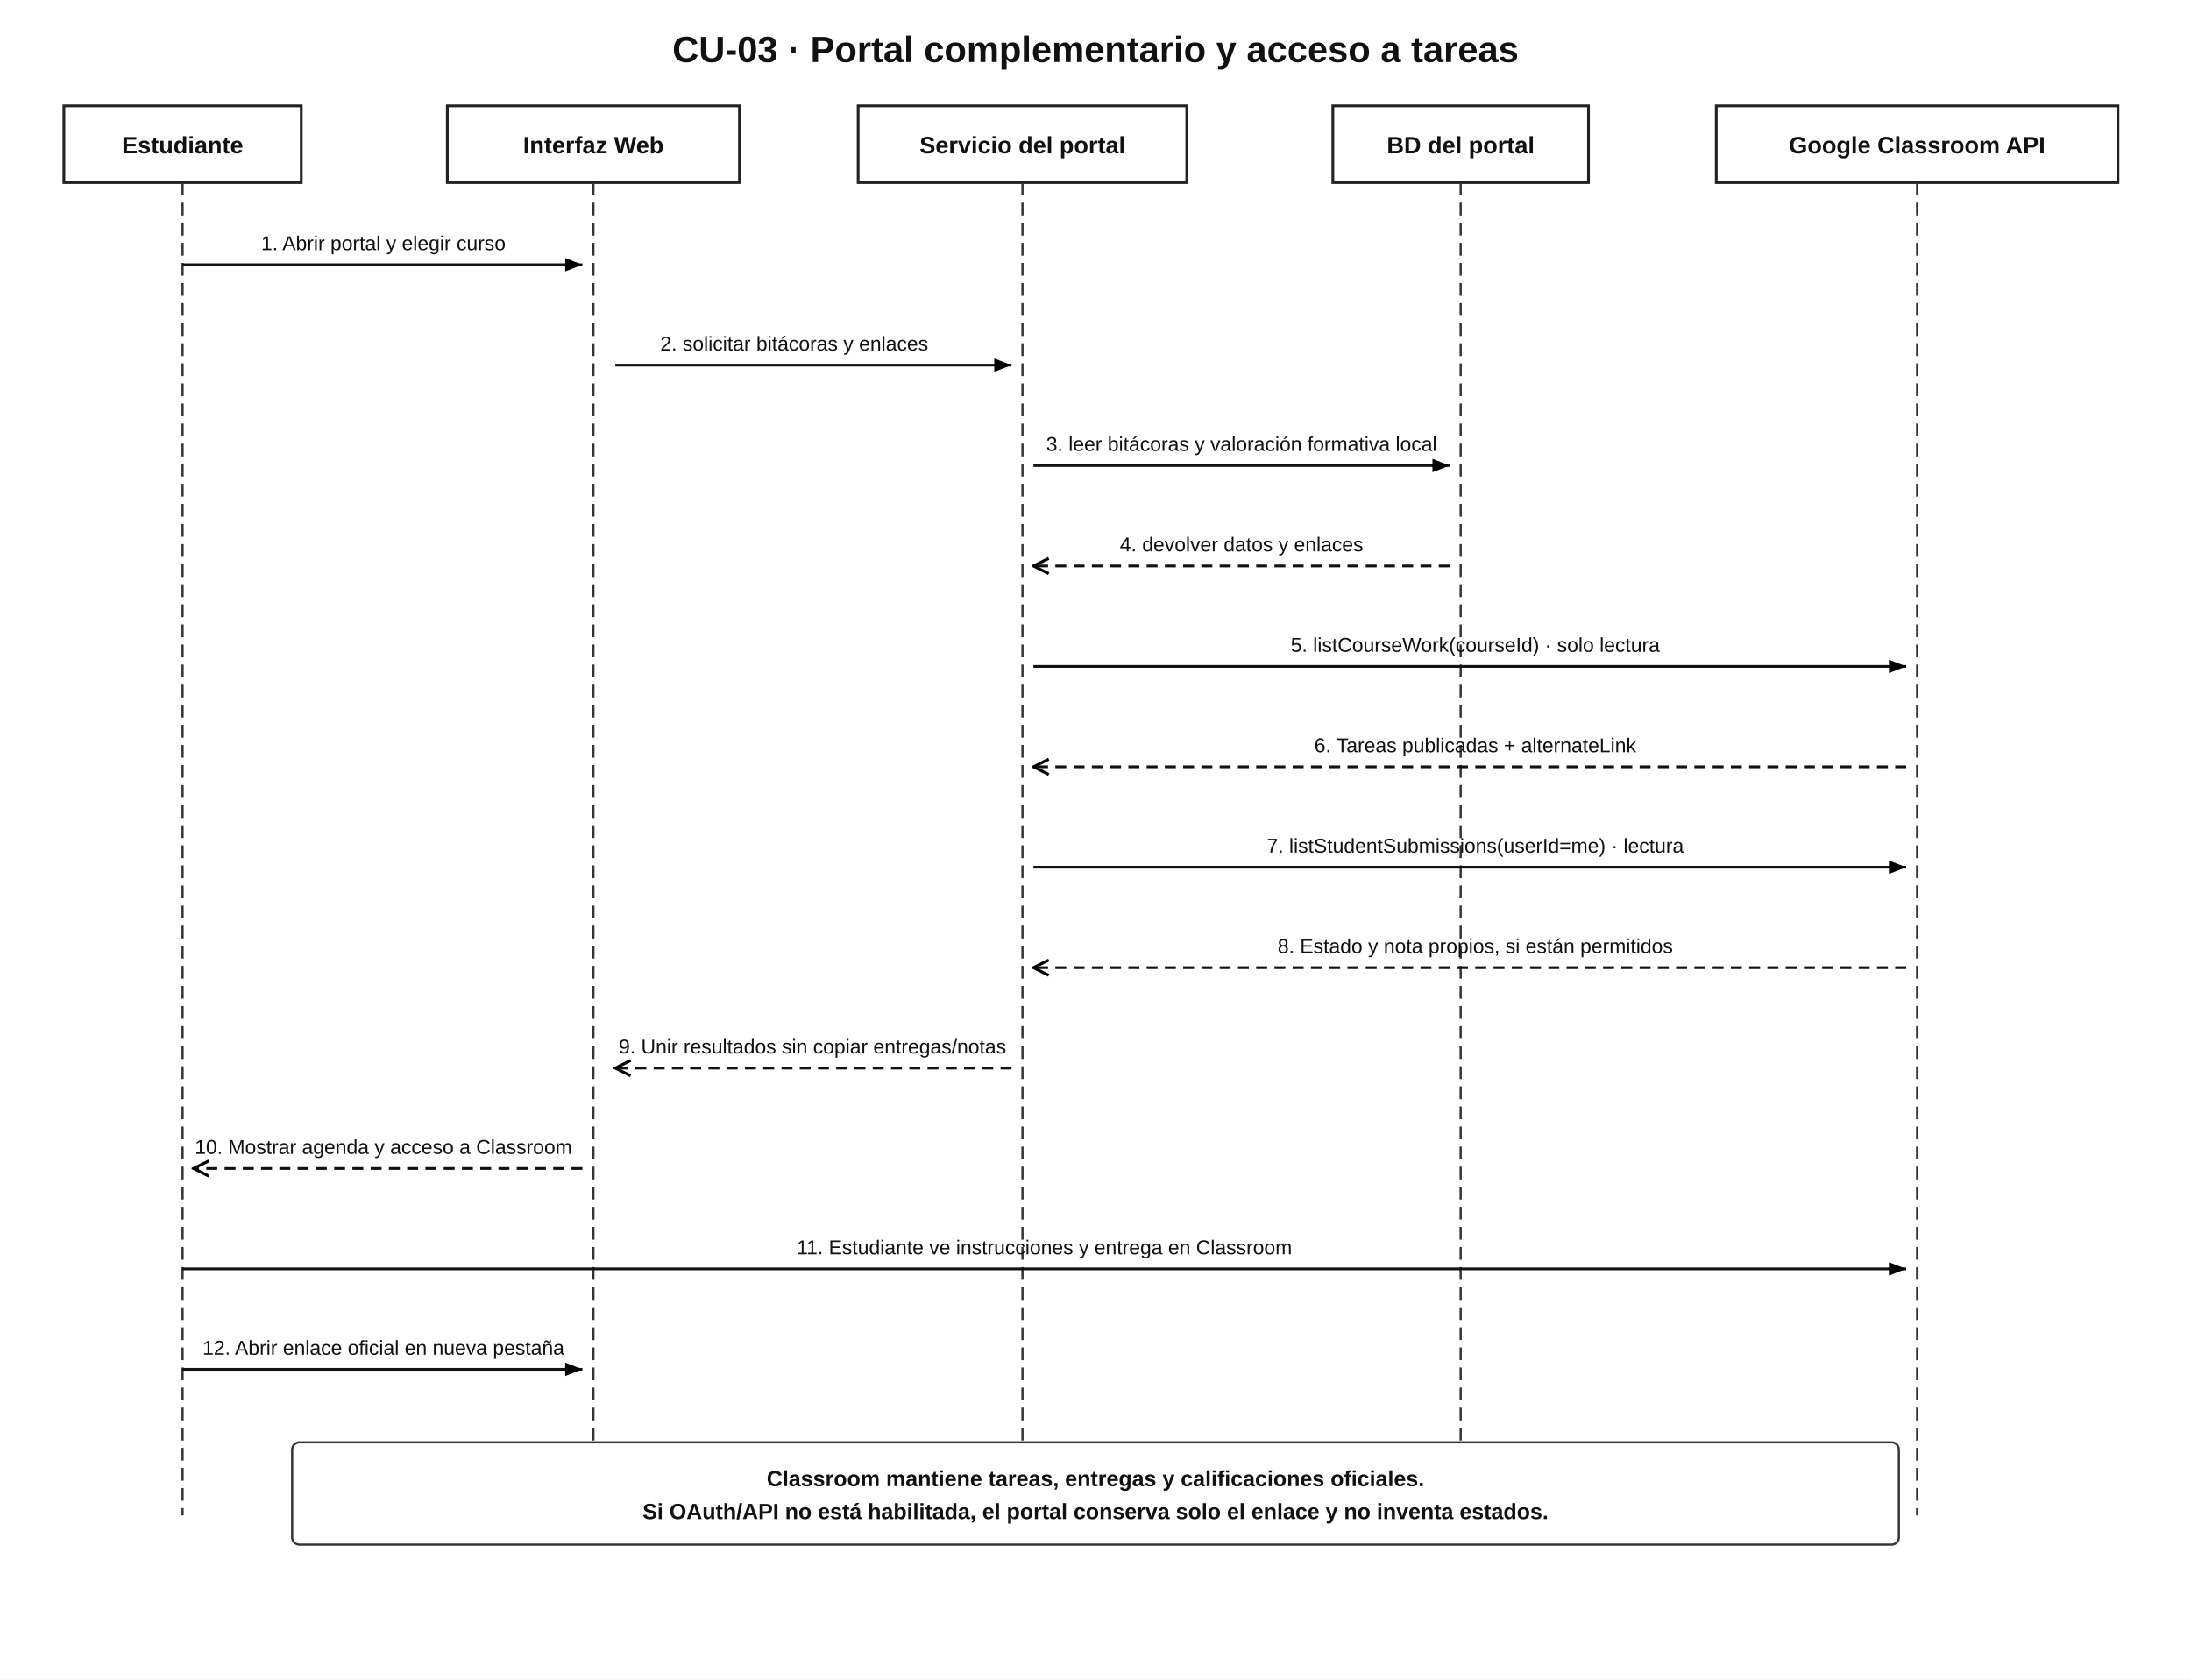
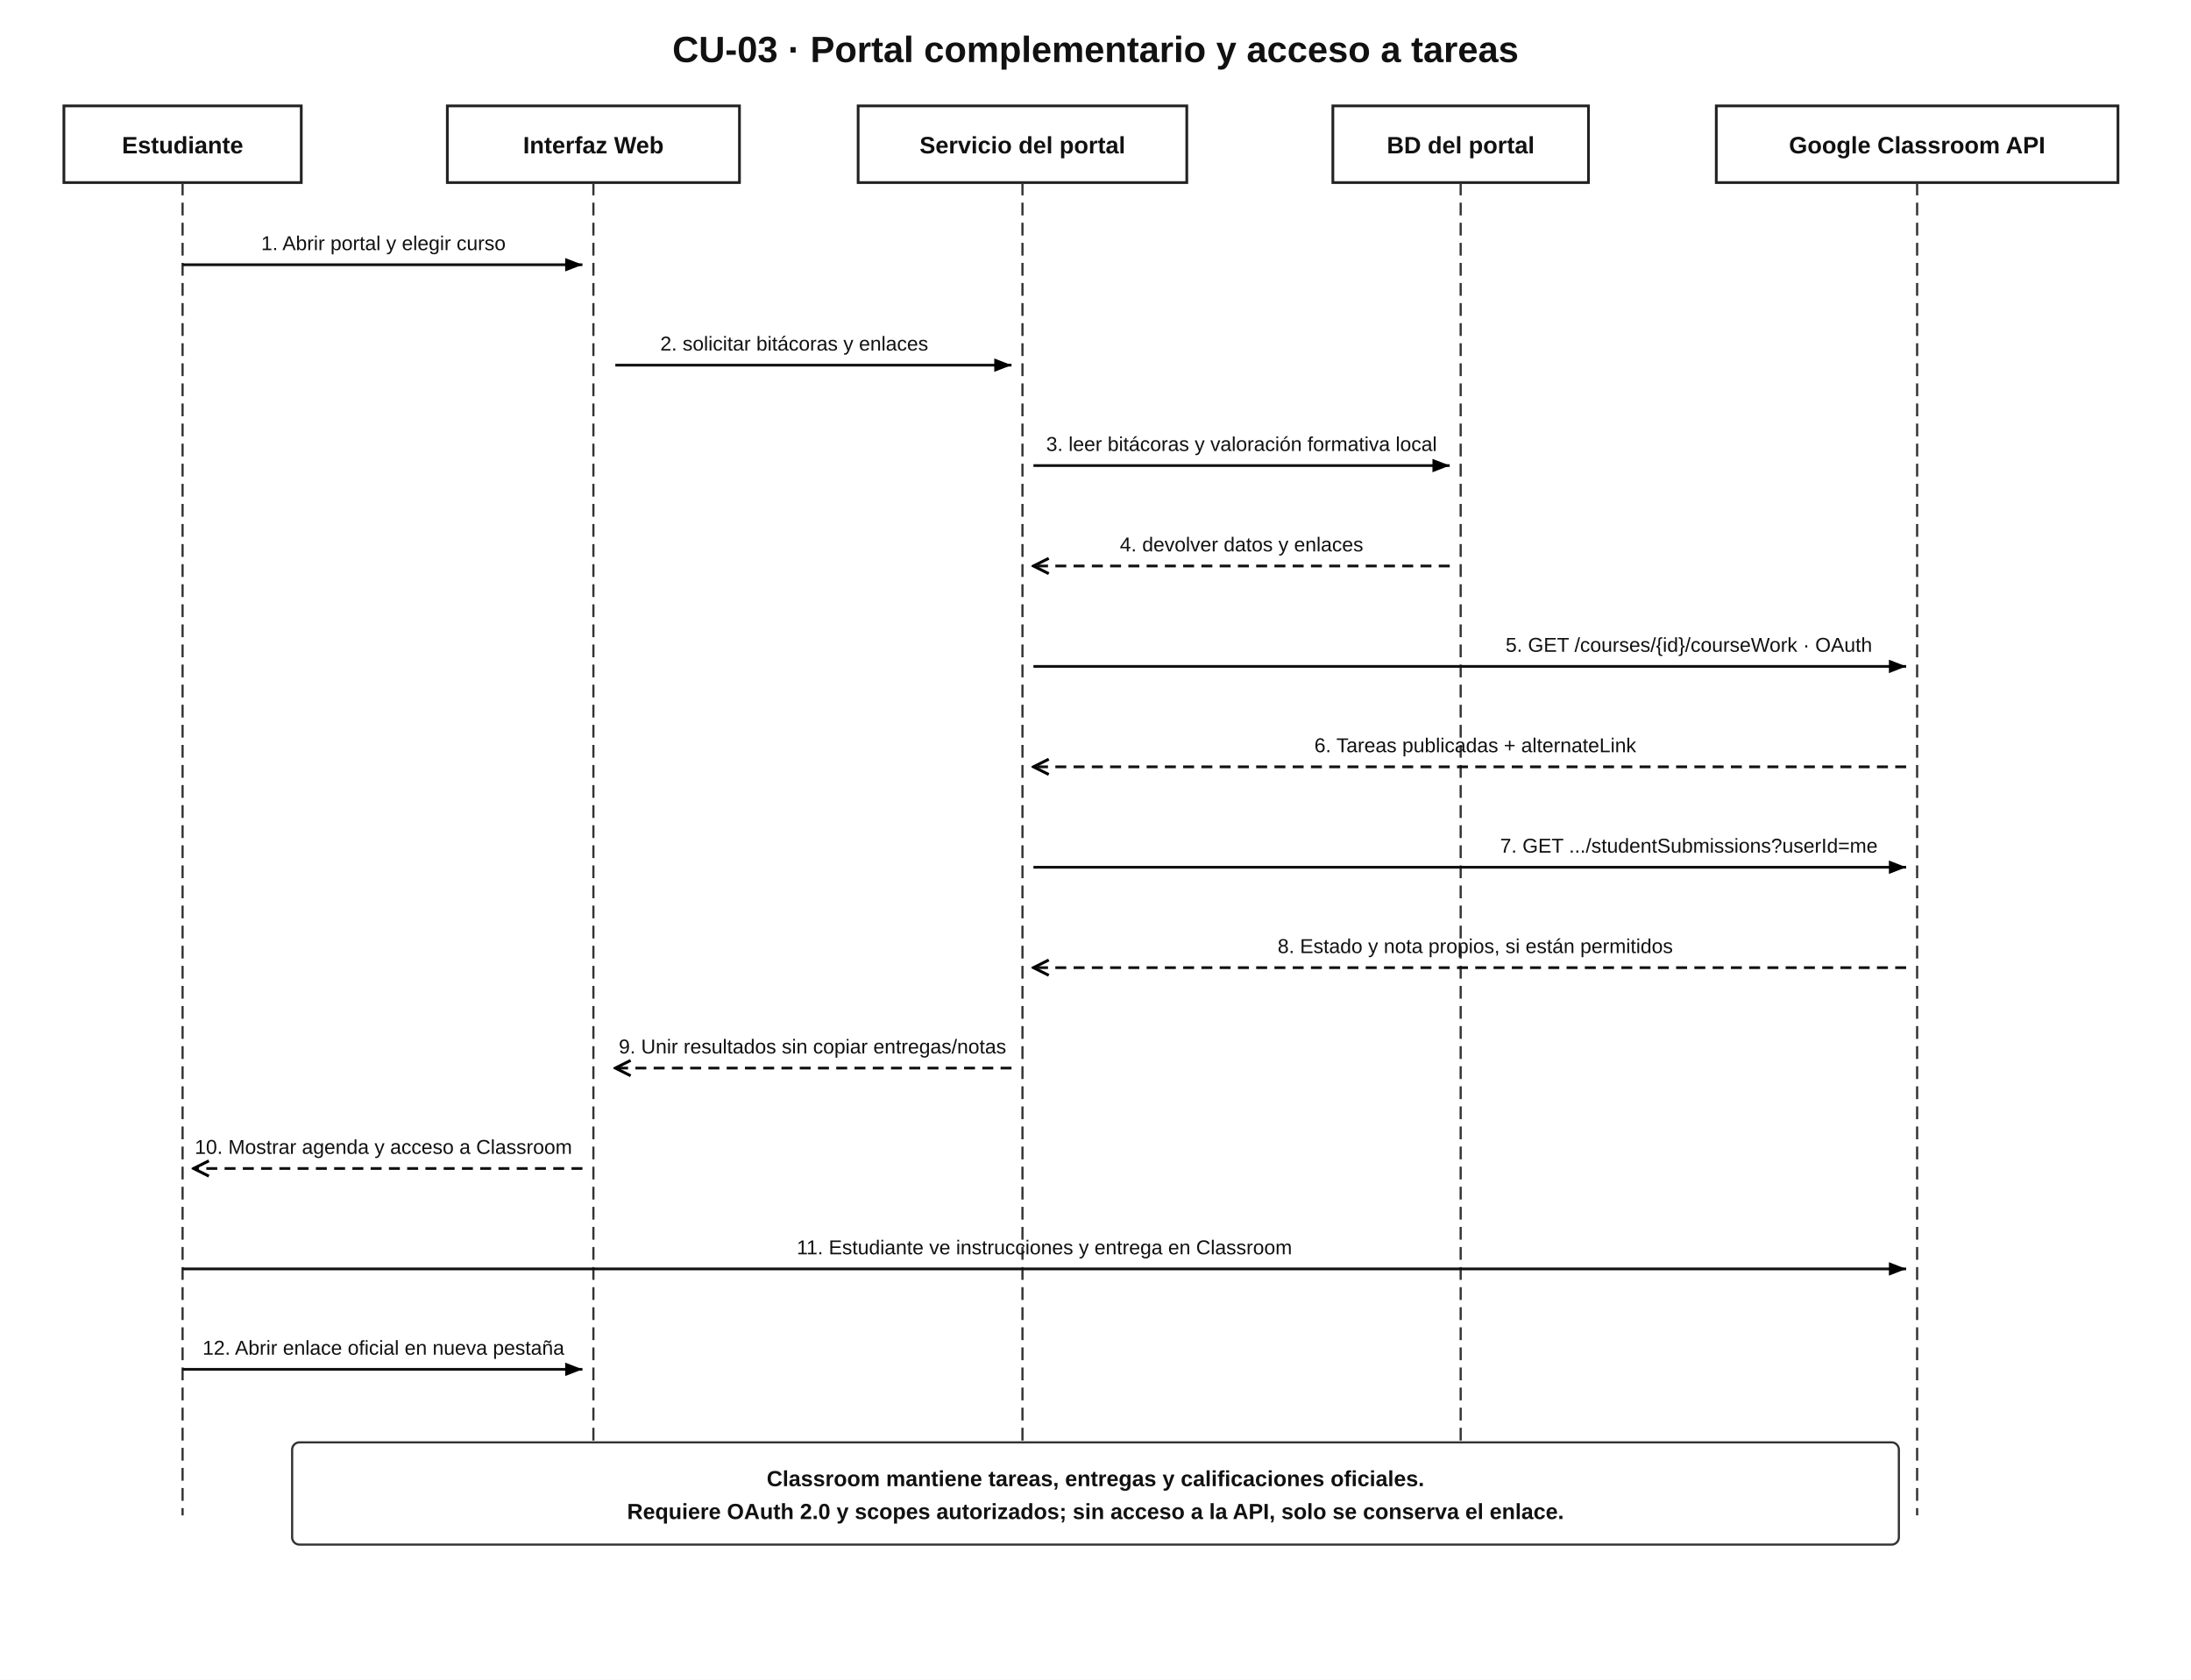
<svg xmlns="http://www.w3.org/2000/svg" width="1200" height="920" viewBox="0 0 1200 920" role="img" aria-labelledby="title desc">
  <defs>
    <marker id="seqArrow" viewBox="0 0 10 10" refX="9" refY="5" markerWidth="7" markerHeight="7" orient="auto">
      <path d="M0 1.5L9 5L0 8.5z" fill="#000" />
    </marker>
    <marker id="seqReturn" viewBox="0 0 10 10" refX="9" refY="5" markerWidth="7" markerHeight="7" orient="auto">
      <path d="M1 1L9 5L1 9" fill="none" stroke="#000" stroke-width="1.5" />
    </marker>
    <style>text{font-family:Arial,sans-serif;fill:#111}.title{font-size:20px;font-weight:700}.actor{font-size:13px;font-weight:700;text-anchor:middle}.msg{font-size:11px;text-anchor:middle}.note{font-size:12px;font-weight:600}.life{stroke:#333;stroke-width:1.2;stroke-dasharray:7 4}.head{fill:#fff;stroke:#222;stroke-width:1.5}.msgline{stroke:#111;stroke-width:1.5}.return{stroke-dasharray:6 4}</style>
  </defs>
  <rect width="1200" height="920" fill="#fff" />
  <text class="title" x="600" y="34" text-anchor="middle">CU-03 · Portal complementario y acceso a tareas</text>
  <g>
    <rect class="head" x="35" y="58" width="130" height="42" />
    <text class="actor" x="100" y="84">Estudiante</text>
    <line class="life" x1="100" y1="100" x2="100" y2="830" />
    <rect class="head" x="245" y="58" width="160" height="42" />
    <text class="actor" x="325" y="84">Interfaz Web</text>
    <line class="life" x1="325" y1="100" x2="325" y2="830" />
    <rect class="head" x="470" y="58" width="180" height="42" />
    <text class="actor" x="560" y="84">Servicio del portal</text>
    <line class="life" x1="560" y1="100" x2="560" y2="830" />
    <rect class="head" x="730" y="58" width="140" height="42" />
    <text class="actor" x="800" y="84">BD del portal</text>
    <line class="life" x1="800" y1="100" x2="800" y2="830" />
    <rect class="head" x="940" y="58" width="220" height="42" />
    <text class="actor" x="1050" y="84">Google Classroom API</text>
    <line class="life" x1="1050" y1="100" x2="1050" y2="830" />
  </g>
  <g class="msgline" marker-end="url(#seqArrow)">
    <line x1="100" y1="145" x2="319" y2="145" />
    <line x1="337" y1="200" x2="554" y2="200" />
    <line x1="566" y1="255" x2="794" y2="255" />
    <line x1="566" y1="365" x2="1044" y2="365" />
    <line x1="566" y1="475" x2="1044" y2="475" />
    <line x1="100" y1="695" x2="1044" y2="695" />
    <line x1="100" y1="750" x2="319" y2="750" />
  </g>
  <g class="msgline return" marker-end="url(#seqReturn)">
    <line x1="794" y1="310" x2="566" y2="310" />
    <line x1="1044" y1="420" x2="566" y2="420" />
    <line x1="1044" y1="530" x2="566" y2="530" />
    <line x1="554" y1="585" x2="337" y2="585" />
    <line x1="319" y1="640" x2="106" y2="640" />
  </g>
  <g class="msg">
    <text x="210" y="137">1. Abrir portal y elegir curso</text>
    <text x="435" y="192">2. solicitar bitácoras y enlaces</text>
    <text x="680" y="247">3. leer bitácoras y valoración formativa local</text>
    <text x="680" y="302">4. devolver datos y enlaces</text>
-     <text x="808" y="357">5. listCourseWork(courseId) · solo lectura</text>
+     <text x="925" y="357">5. GET /courses/{id}/courseWork · OAuth</text>
    <text x="808" y="412">6. Tareas publicadas + alternateLink</text>
-     <text x="808" y="467">7. listStudentSubmissions(userId=me) · lectura</text>
+     <text x="925" y="467">7. GET .../studentSubmissions?userId=me</text>
    <text x="808" y="522">8. Estado y nota propios, si están permitidos</text>
    <text x="445" y="577">9. Unir resultados sin copiar entregas/notas</text>
    <text x="210" y="632">10. Mostrar agenda y acceso a Classroom</text>
    <text x="572" y="687">11. Estudiante ve instrucciones y entrega en Classroom</text>
    <text x="210" y="742">12. Abrir enlace oficial en nueva pestaña</text>
  </g>
  <rect x="160" y="790" width="880" height="56" rx="4" fill="#fff" stroke="#333" stroke-width="1.2" />
  <text class="note" x="600" y="814" text-anchor="middle">Classroom mantiene tareas, entregas y calificaciones oficiales.</text>
-   <text class="note" x="600" y="832" text-anchor="middle">Si OAuth/API no está habilitada, el portal conserva solo el enlace y no inventa estados.</text>
+   <text class="note" x="600" y="832" text-anchor="middle">Requiere OAuth 2.0 y scopes autorizados; sin acceso a la API, solo se conserva el enlace.</text>
</svg>
